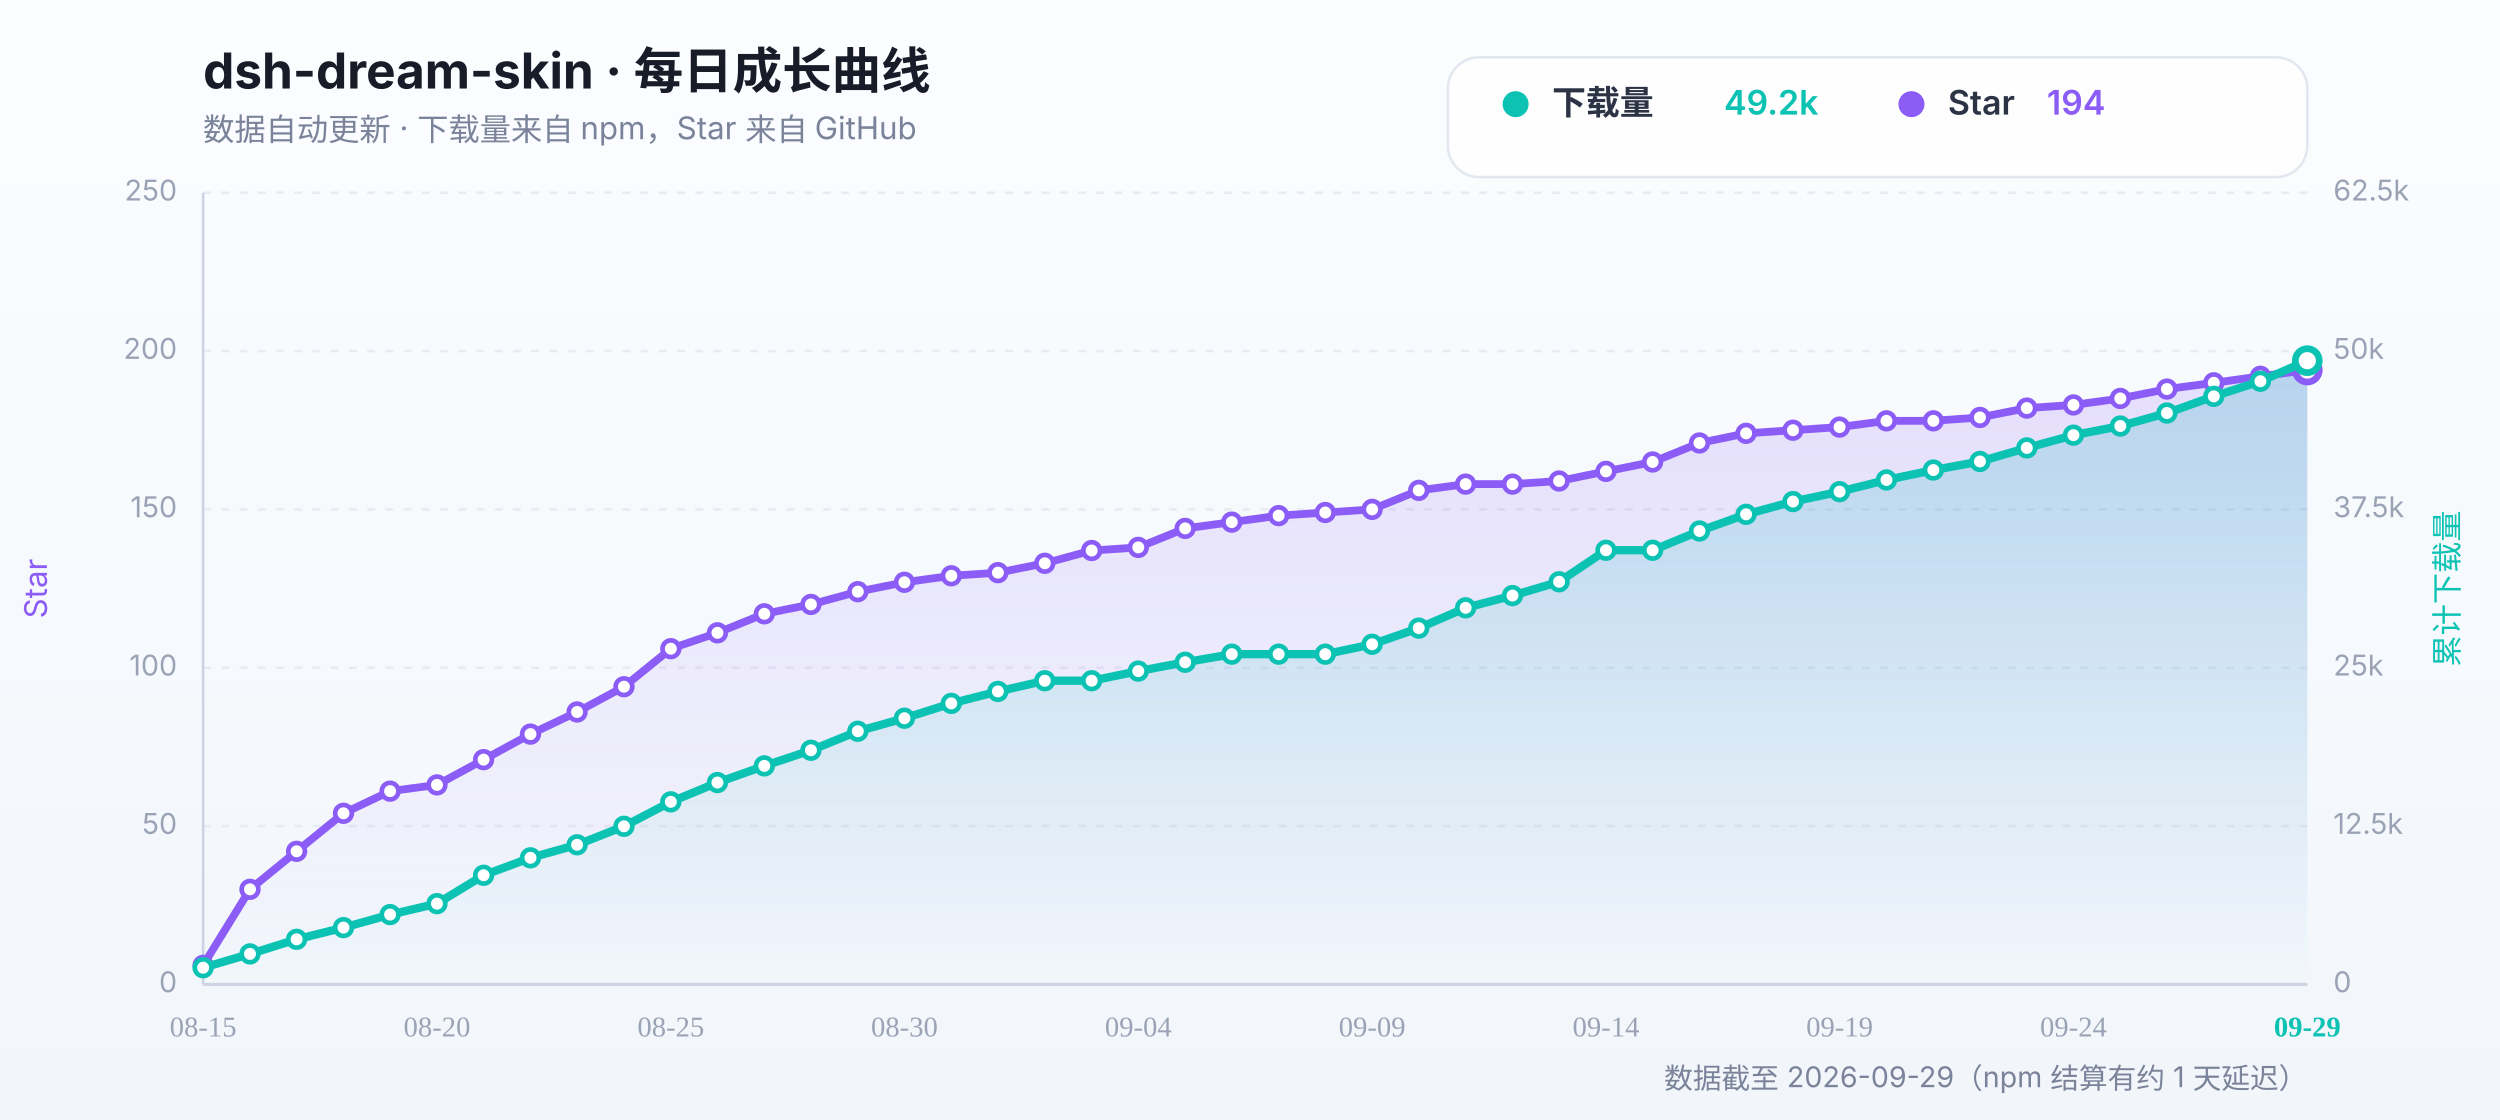
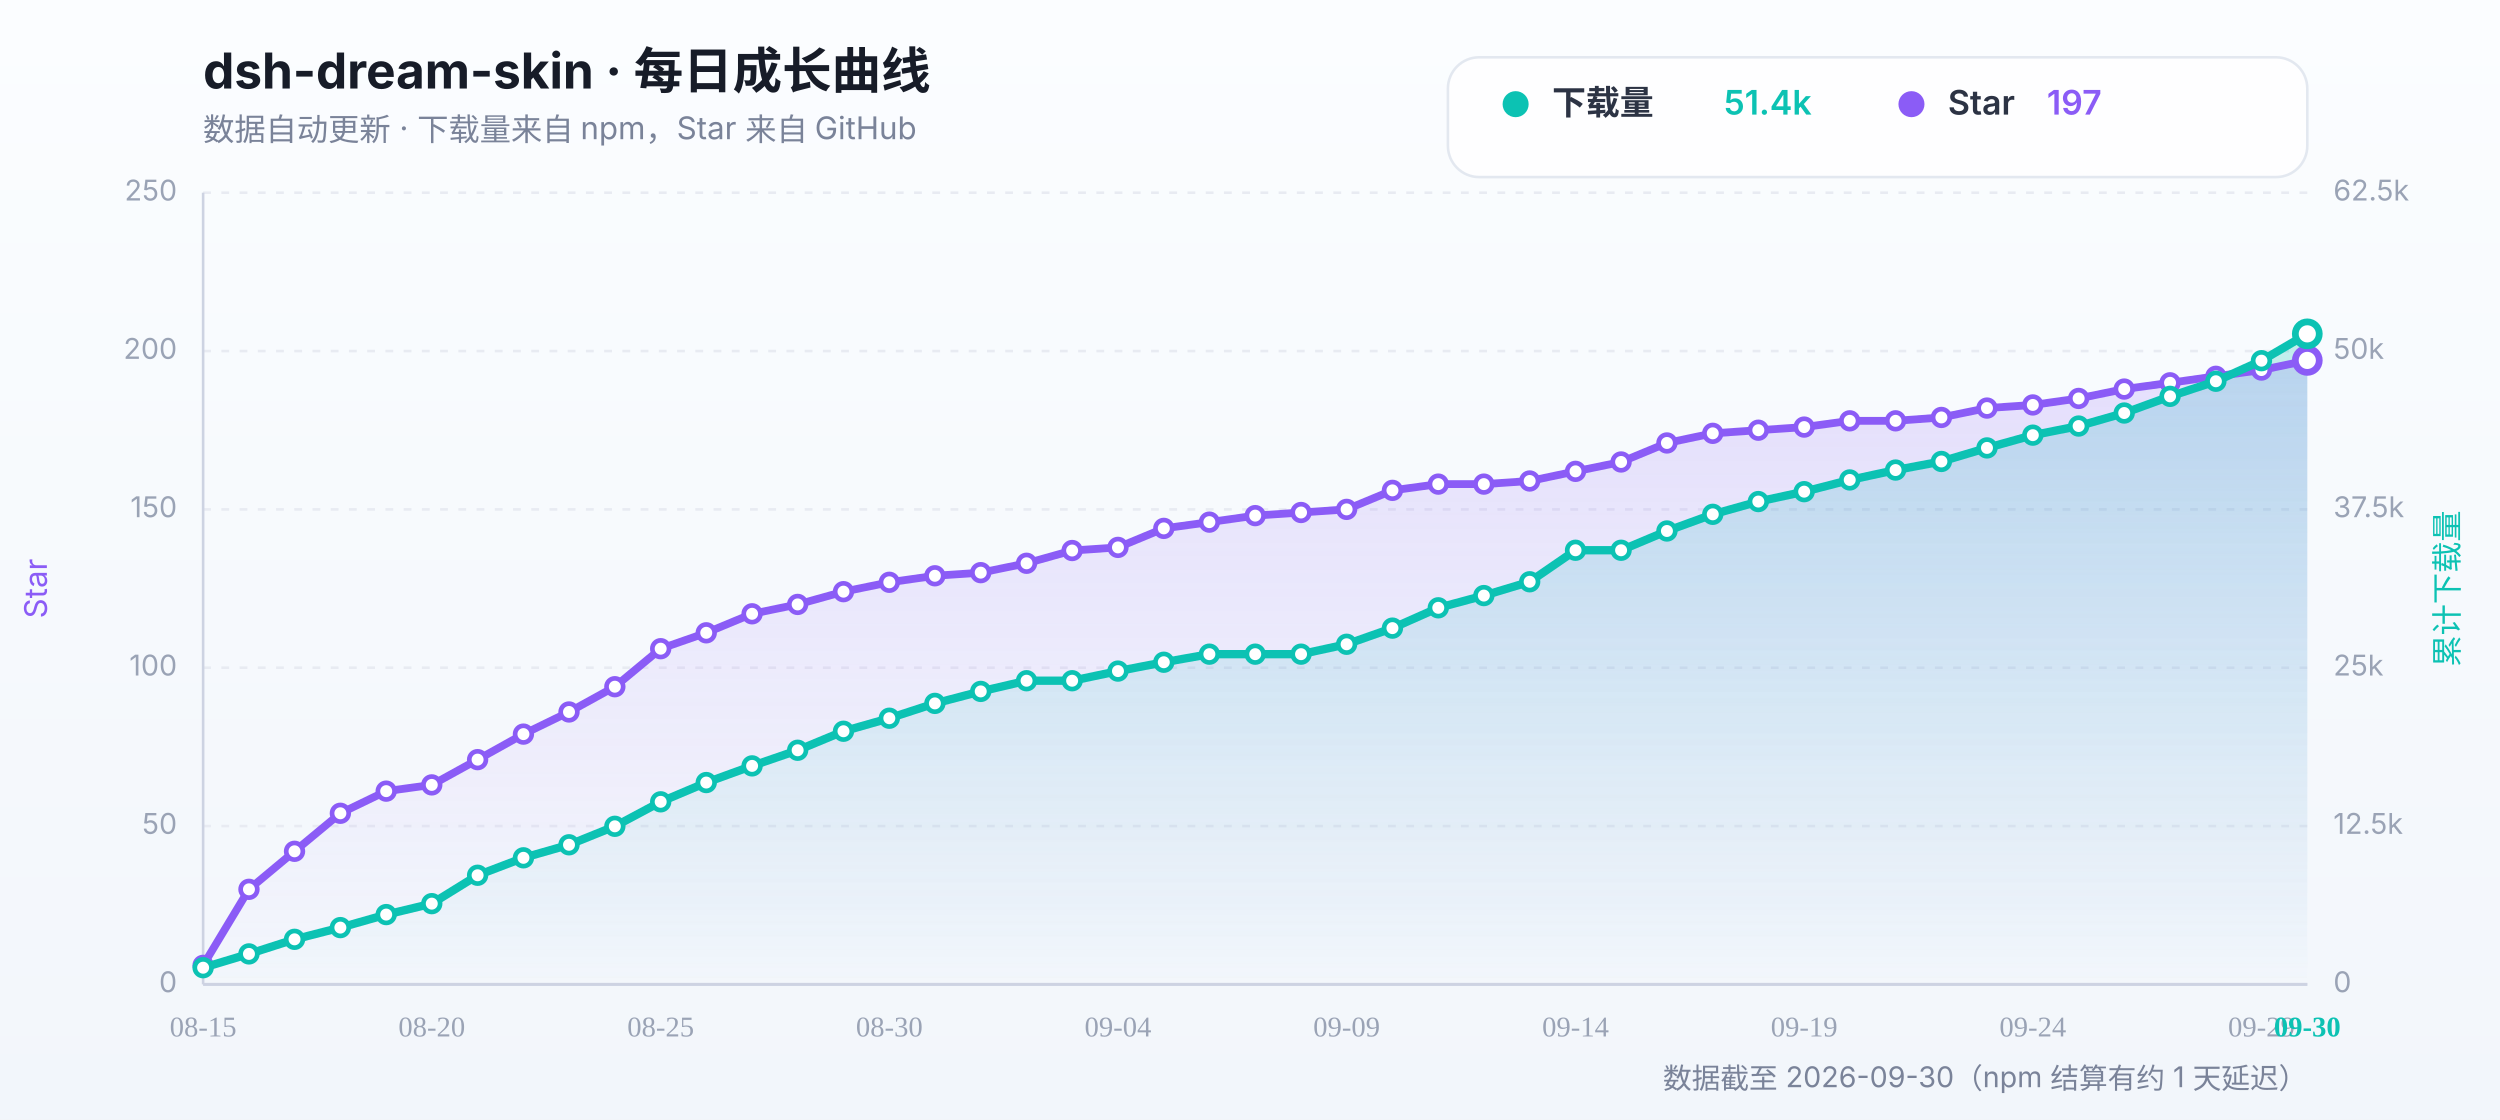
<svg xmlns="http://www.w3.org/2000/svg" width="960" height="430" viewBox="0 0 960 430" role="img" aria-label="dsh-dream-skin 每日 Star 与累计下载量双轴折线图">
  <defs>
    <linearGradient id="gradDl" x1="0" y1="0" x2="0" y2="1">
      <stop offset="0%" stop-color="#0cc2b3" stop-opacity="0.24" />
      <stop offset="100%" stop-color="#0cc2b3" stop-opacity="0" />
    </linearGradient>
    <linearGradient id="gradSt" x1="0" y1="0" x2="0" y2="1">
      <stop offset="0%" stop-color="#8b5cf6" stop-opacity="0.18" />
      <stop offset="100%" stop-color="#8b5cf6" stop-opacity="0" />
    </linearGradient>
    <linearGradient id="bgGrad" x1="0" y1="0" x2="0" y2="1">
      <stop offset="0%" stop-color="#fbfdff" />
      <stop offset="100%" stop-color="#f2f6fb" />
    </linearGradient>
  </defs>
  <rect width="960" height="430" fill="url(#bgGrad)" />
  <g font-family="system-ui,-apple-system,'Segoe UI',sans-serif">
    <text x="18" y="226" font-size="12" fill="#8b5cf6" transform="rotate(-90 18 226)" text-anchor="middle">Star</text>
    <text x="944" y="226" font-size="12" fill="#0cc2b3" transform="rotate(-90 944 226)" text-anchor="middle">累计下载量</text>
  </g>
  <text x="78" y="34" font-size="19" font-weight="700" fill="#171c28" font-family="system-ui,-apple-system,'Segoe UI',sans-serif">dsh-dream-skin · 每日成长曲线</text>
  <text x="78" y="54" font-size="12" fill="#7a8399" font-family="system-ui,-apple-system,'Segoe UI',sans-serif">数据自动更新 · 下载量来自 npm，Star 来自 GitHub</text>
  <g font-family="system-ui,-apple-system,'Segoe UI',sans-serif">
    <rect x="556" y="22" width="330" height="46" rx="12" fill="#ffffff" fill-opacity="0.72" stroke="#e3e8f0" stroke-width="1" />
    <circle cx="582" cy="40" r="5" fill="#0cc2b3" />
    <text x="596" y="44" font-size="13" font-weight="600" fill="#2c3344">下载量</text>
-     <text x="662" y="44" font-size="13" font-weight="600" fill="#0cc2b3">49.2k</text>
+     <text x="662" y="44" font-size="13" font-weight="600" fill="#0cc2b3">51.4k</text>
    <circle cx="734" cy="40" r="5" fill="#8b5cf6" />
    <text x="748" y="44" font-size="13" font-weight="600" fill="#2c3344">Star</text>
-     <text x="786" y="44" font-size="13" font-weight="600" fill="#8b5cf6">194</text>
+     <text x="786" y="44" font-size="13" font-weight="600" fill="#8b5cf6">197</text>
  </g>
  <line x1="78" y1="378.0" x2="886" y2="378.0" stroke="#d3d9e8" stroke-width="1.2" />
  <line x1="78" y1="317.2" x2="886" y2="317.2" stroke="#e8ebf2" stroke-width="1" stroke-dasharray="3 4" />
  <line x1="78" y1="256.4" x2="886" y2="256.4" stroke="#e8ebf2" stroke-width="1" stroke-dasharray="3 4" />
  <line x1="78" y1="195.6" x2="886" y2="195.6" stroke="#e8ebf2" stroke-width="1" stroke-dasharray="3 4" />
  <line x1="78" y1="134.8" x2="886" y2="134.8" stroke="#e8ebf2" stroke-width="1" stroke-dasharray="3 4" />
  <line x1="78" y1="74.0" x2="886" y2="74.0" stroke="#e8ebf2" stroke-width="1" stroke-dasharray="3 4" />
  <g font-family="system-ui,-apple-system,'Segoe UI',sans-serif">
    <text x="68" y="381.0" text-anchor="end" font-size="11" fill="#9aa3b5">0</text>
    <text x="68" y="320.2" text-anchor="end" font-size="11" fill="#9aa3b5">50</text>
    <text x="68" y="259.4" text-anchor="end" font-size="11" fill="#9aa3b5">100</text>
    <text x="68" y="198.6" text-anchor="end" font-size="11" fill="#9aa3b5">150</text>
    <text x="68" y="137.8" text-anchor="end" font-size="11" fill="#9aa3b5">200</text>
    <text x="68" y="77.0" text-anchor="end" font-size="11" fill="#9aa3b5">250</text>
    <text x="896" y="381.0" text-anchor="start" font-size="11" fill="#9aa3b5">0</text>
    <text x="896" y="320.2" text-anchor="start" font-size="11" fill="#9aa3b5">12.5k</text>
    <text x="896" y="259.4" text-anchor="start" font-size="11" fill="#9aa3b5">25k</text>
    <text x="896" y="198.6" text-anchor="start" font-size="11" fill="#9aa3b5">37.5k</text>
    <text x="896" y="137.8" text-anchor="start" font-size="11" fill="#9aa3b5">50k</text>
    <text x="896" y="77.0" text-anchor="start" font-size="11" fill="#9aa3b5">62.5k</text>
  </g>
  <line x1="78" y1="74" x2="78" y2="378" stroke="#cdd3e2" stroke-width="1" />
  <line x1="78" y1="378" x2="886" y2="378" stroke="#cdd3e2" stroke-width="1" />
-   <path d="M 78.0 378.0 L 78.0 371.6 L 96.0 366.3 L 113.9 360.7 L 131.9 356.2 L 149.8 351.2 L 167.8 347.0 L 185.7 336.1 L 203.7 329.4 L 221.6 324.4 L 239.6 317.3 L 257.6 307.9 L 275.5 300.5 L 293.5 294.1 L 311.4 288.1 L 329.4 280.8 L 347.3 275.8 L 365.3 270.1 L 383.2 265.5 L 401.2 261.4 L 419.2 261.4 L 437.1 257.7 L 455.1 254.3 L 473.0 251.2 L 491.0 251.2 L 508.9 251.2 L 526.9 247.4 L 544.8 241.2 L 562.8 233.4 L 580.8 228.7 L 598.7 223.4 L 616.7 211.3 L 634.6 211.3 L 652.6 203.9 L 670.5 197.5 L 688.5 192.6 L 706.4 188.8 L 724.4 184.3 L 742.4 180.5 L 760.3 177.2 L 778.3 172.0 L 796.2 167.1 L 814.2 163.6 L 832.1 158.6 L 850.1 152.2 L 868.0 146.4 L 886.0 138.5 L 886.0 378.0 Z" fill="url(#gradDl)" stroke="none" />
-   <path d="M 78.0 378.0 L 78.0 370.7 L 96.0 341.5 L 113.9 326.9 L 131.9 312.3 L 149.8 303.8 L 167.8 301.4 L 185.7 291.7 L 203.7 281.9 L 221.6 273.4 L 239.6 263.7 L 257.6 249.1 L 275.5 243.0 L 293.5 235.7 L 311.4 232.1 L 329.4 227.2 L 347.3 223.6 L 365.3 221.1 L 383.2 219.9 L 401.2 216.3 L 419.2 211.4 L 437.1 210.2 L 455.1 202.9 L 473.0 200.5 L 491.0 198.0 L 508.9 196.8 L 526.9 195.6 L 544.8 188.3 L 562.8 185.9 L 580.8 185.9 L 598.7 184.7 L 616.7 181.0 L 634.6 177.4 L 652.6 170.1 L 670.5 166.4 L 688.5 165.2 L 706.4 164.0 L 724.4 161.6 L 742.4 161.6 L 760.3 160.3 L 778.3 156.7 L 796.2 155.5 L 814.2 153.0 L 832.1 149.4 L 850.1 147.0 L 868.0 144.5 L 886.0 142.1 L 886.0 378.0 Z" fill="url(#gradSt)" stroke="none" />
-   <polyline points="78.0,370.7 96.0,341.5 113.9,326.9 131.9,312.3 149.8,303.8 167.8,301.4 185.7,291.7 203.7,281.9 221.6,273.4 239.6,263.7 257.6,249.1 275.5,243.0 293.5,235.7 311.4,232.1 329.4,227.2 347.3,223.6 365.3,221.1 383.2,219.9 401.2,216.3 419.2,211.4 437.1,210.2 455.1,202.9 473.0,200.5 491.0,198.0 508.9,196.8 526.9,195.6 544.8,188.3 562.8,185.9 580.8,185.9 598.7,184.7 616.7,181.0 634.6,177.4 652.6,170.1 670.5,166.4 688.5,165.2 706.4,164.0 724.4,161.6 742.4,161.6 760.3,160.3 778.3,156.7 796.2,155.5 814.2,153.0 832.1,149.4 850.1,147.0 868.0,144.5 886.0,142.1" fill="none" stroke="#8b5cf6" stroke-width="3" stroke-linecap="round" stroke-linejoin="round" />
+   <path d="M 78.0 378.0 L 78.0 371.6 L 95.6 366.3 L 113.1 360.7 L 130.7 356.2 L 148.3 351.2 L 165.8 347.0 L 183.4 336.1 L 201.0 329.4 L 218.5 324.4 L 236.1 317.3 L 253.7 307.9 L 271.2 300.5 L 288.8 294.1 L 306.3 288.1 L 323.9 280.8 L 341.5 275.8 L 359.0 270.1 L 376.6 265.5 L 394.2 261.4 L 411.7 261.4 L 429.3 257.7 L 446.9 254.3 L 464.4 251.2 L 482.0 251.2 L 499.6 251.2 L 517.1 247.4 L 534.7 241.2 L 552.3 233.4 L 569.8 228.7 L 587.4 223.4 L 605.0 211.3 L 622.5 211.3 L 640.1 203.9 L 657.7 197.5 L 675.2 192.6 L 692.8 188.8 L 710.3 184.3 L 727.9 180.5 L 745.5 177.2 L 763.0 172.0 L 780.6 167.1 L 798.2 163.6 L 815.7 158.6 L 833.3 152.2 L 850.9 146.4 L 868.4 138.5 L 886.0 128.2 L 886.0 378.0 Z" fill="url(#gradDl)" stroke="none" />
+   <path d="M 78.0 378.0 L 78.0 370.7 L 95.6 341.5 L 113.1 326.9 L 130.7 312.3 L 148.3 303.8 L 165.8 301.4 L 183.4 291.7 L 201.0 281.9 L 218.5 273.4 L 236.1 263.7 L 253.7 249.1 L 271.2 243.0 L 288.8 235.7 L 306.3 232.1 L 323.9 227.2 L 341.5 223.6 L 359.0 221.1 L 376.6 219.9 L 394.2 216.3 L 411.7 211.4 L 429.3 210.2 L 446.9 202.9 L 464.4 200.5 L 482.0 198.0 L 499.6 196.8 L 517.1 195.6 L 534.7 188.3 L 552.3 185.9 L 569.8 185.9 L 587.4 184.7 L 605.0 181.0 L 622.5 177.4 L 640.1 170.1 L 657.7 166.4 L 675.2 165.2 L 692.8 164.0 L 710.3 161.6 L 727.9 161.6 L 745.5 160.3 L 763.0 156.7 L 780.6 155.5 L 798.2 153.0 L 815.7 149.4 L 833.3 147.0 L 850.9 144.5 L 868.4 142.1 L 886.0 138.4 L 886.0 378.0 Z" fill="url(#gradSt)" stroke="none" />
+   <polyline points="78.0,370.7 95.6,341.5 113.1,326.9 130.7,312.3 148.3,303.8 165.8,301.4 183.4,291.7 201.0,281.9 218.5,273.4 236.1,263.7 253.7,249.1 271.2,243.0 288.8,235.7 306.3,232.1 323.9,227.2 341.5,223.6 359.0,221.1 376.6,219.9 394.2,216.3 411.7,211.4 429.3,210.2 446.9,202.9 464.4,200.5 482.0,198.0 499.6,196.8 517.1,195.6 534.7,188.3 552.3,185.9 569.8,185.9 587.4,184.7 605.0,181.0 622.5,177.4 640.1,170.1 657.7,166.4 675.2,165.2 692.8,164.0 710.3,161.6 727.9,161.6 745.5,160.3 763.0,156.7 780.6,155.5 798.2,153.0 815.7,149.4 833.3,147.0 850.9,144.5 868.4,142.1 886.0,138.4" fill="none" stroke="#8b5cf6" stroke-width="3" stroke-linecap="round" stroke-linejoin="round" />
  <circle cx="78.0" cy="370.7" r="3.2" fill="#ffffff" stroke="#8b5cf6" stroke-width="1.8" />
-   <circle cx="96.0" cy="341.5" r="3.2" fill="#ffffff" stroke="#8b5cf6" stroke-width="1.8" />
-   <circle cx="113.9" cy="326.9" r="3.2" fill="#ffffff" stroke="#8b5cf6" stroke-width="1.8" />
-   <circle cx="131.9" cy="312.3" r="3.2" fill="#ffffff" stroke="#8b5cf6" stroke-width="1.8" />
-   <circle cx="149.8" cy="303.8" r="3.2" fill="#ffffff" stroke="#8b5cf6" stroke-width="1.8" />
-   <circle cx="167.8" cy="301.4" r="3.2" fill="#ffffff" stroke="#8b5cf6" stroke-width="1.8" />
-   <circle cx="185.7" cy="291.7" r="3.2" fill="#ffffff" stroke="#8b5cf6" stroke-width="1.8" />
-   <circle cx="203.7" cy="281.9" r="3.2" fill="#ffffff" stroke="#8b5cf6" stroke-width="1.8" />
-   <circle cx="221.6" cy="273.4" r="3.2" fill="#ffffff" stroke="#8b5cf6" stroke-width="1.8" />
-   <circle cx="239.6" cy="263.7" r="3.2" fill="#ffffff" stroke="#8b5cf6" stroke-width="1.8" />
-   <circle cx="257.6" cy="249.1" r="3.2" fill="#ffffff" stroke="#8b5cf6" stroke-width="1.8" />
-   <circle cx="275.5" cy="243.0" r="3.2" fill="#ffffff" stroke="#8b5cf6" stroke-width="1.8" />
-   <circle cx="293.5" cy="235.7" r="3.2" fill="#ffffff" stroke="#8b5cf6" stroke-width="1.8" />
-   <circle cx="311.4" cy="232.1" r="3.2" fill="#ffffff" stroke="#8b5cf6" stroke-width="1.8" />
-   <circle cx="329.4" cy="227.2" r="3.2" fill="#ffffff" stroke="#8b5cf6" stroke-width="1.8" />
-   <circle cx="347.3" cy="223.6" r="3.2" fill="#ffffff" stroke="#8b5cf6" stroke-width="1.8" />
-   <circle cx="365.3" cy="221.1" r="3.2" fill="#ffffff" stroke="#8b5cf6" stroke-width="1.8" />
-   <circle cx="383.2" cy="219.9" r="3.2" fill="#ffffff" stroke="#8b5cf6" stroke-width="1.8" />
-   <circle cx="401.2" cy="216.3" r="3.2" fill="#ffffff" stroke="#8b5cf6" stroke-width="1.8" />
-   <circle cx="419.2" cy="211.4" r="3.2" fill="#ffffff" stroke="#8b5cf6" stroke-width="1.8" />
-   <circle cx="437.1" cy="210.2" r="3.2" fill="#ffffff" stroke="#8b5cf6" stroke-width="1.8" />
-   <circle cx="455.1" cy="202.9" r="3.2" fill="#ffffff" stroke="#8b5cf6" stroke-width="1.8" />
-   <circle cx="473.0" cy="200.5" r="3.2" fill="#ffffff" stroke="#8b5cf6" stroke-width="1.8" />
-   <circle cx="491.0" cy="198.0" r="3.2" fill="#ffffff" stroke="#8b5cf6" stroke-width="1.8" />
-   <circle cx="508.9" cy="196.8" r="3.2" fill="#ffffff" stroke="#8b5cf6" stroke-width="1.8" />
-   <circle cx="526.9" cy="195.6" r="3.2" fill="#ffffff" stroke="#8b5cf6" stroke-width="1.8" />
-   <circle cx="544.8" cy="188.3" r="3.2" fill="#ffffff" stroke="#8b5cf6" stroke-width="1.8" />
-   <circle cx="562.8" cy="185.9" r="3.2" fill="#ffffff" stroke="#8b5cf6" stroke-width="1.8" />
-   <circle cx="580.8" cy="185.9" r="3.2" fill="#ffffff" stroke="#8b5cf6" stroke-width="1.8" />
-   <circle cx="598.7" cy="184.7" r="3.2" fill="#ffffff" stroke="#8b5cf6" stroke-width="1.8" />
-   <circle cx="616.7" cy="181.0" r="3.2" fill="#ffffff" stroke="#8b5cf6" stroke-width="1.8" />
-   <circle cx="634.6" cy="177.4" r="3.2" fill="#ffffff" stroke="#8b5cf6" stroke-width="1.8" />
-   <circle cx="652.6" cy="170.1" r="3.2" fill="#ffffff" stroke="#8b5cf6" stroke-width="1.8" />
-   <circle cx="670.5" cy="166.4" r="3.2" fill="#ffffff" stroke="#8b5cf6" stroke-width="1.8" />
-   <circle cx="688.5" cy="165.2" r="3.2" fill="#ffffff" stroke="#8b5cf6" stroke-width="1.8" />
-   <circle cx="706.4" cy="164.0" r="3.2" fill="#ffffff" stroke="#8b5cf6" stroke-width="1.8" />
-   <circle cx="724.4" cy="161.6" r="3.2" fill="#ffffff" stroke="#8b5cf6" stroke-width="1.8" />
-   <circle cx="742.4" cy="161.6" r="3.2" fill="#ffffff" stroke="#8b5cf6" stroke-width="1.8" />
-   <circle cx="760.3" cy="160.3" r="3.2" fill="#ffffff" stroke="#8b5cf6" stroke-width="1.8" />
-   <circle cx="778.3" cy="156.7" r="3.2" fill="#ffffff" stroke="#8b5cf6" stroke-width="1.8" />
-   <circle cx="796.2" cy="155.5" r="3.2" fill="#ffffff" stroke="#8b5cf6" stroke-width="1.8" />
-   <circle cx="814.2" cy="153.0" r="3.2" fill="#ffffff" stroke="#8b5cf6" stroke-width="1.8" />
-   <circle cx="832.1" cy="149.4" r="3.2" fill="#ffffff" stroke="#8b5cf6" stroke-width="1.8" />
-   <circle cx="850.1" cy="147.0" r="3.2" fill="#ffffff" stroke="#8b5cf6" stroke-width="1.8" />
-   <circle cx="868.0" cy="144.5" r="3.2" fill="#ffffff" stroke="#8b5cf6" stroke-width="1.8" />
-   <circle cx="886.0" cy="142.1" r="4.6" fill="#ffffff" stroke="#8b5cf6" stroke-width="2.6" />
-   <polyline points="78.0,371.6 96.0,366.3 113.9,360.7 131.9,356.2 149.8,351.2 167.8,347.0 185.7,336.1 203.7,329.4 221.6,324.4 239.6,317.3 257.6,307.9 275.5,300.5 293.5,294.1 311.4,288.1 329.4,280.8 347.3,275.8 365.3,270.1 383.2,265.5 401.2,261.4 419.2,261.4 437.1,257.7 455.1,254.3 473.0,251.2 491.0,251.2 508.9,251.2 526.9,247.4 544.8,241.2 562.8,233.4 580.8,228.7 598.7,223.4 616.7,211.3 634.6,211.3 652.6,203.9 670.5,197.5 688.5,192.6 706.4,188.8 724.4,184.3 742.4,180.5 760.3,177.2 778.3,172.0 796.2,167.1 814.2,163.6 832.1,158.6 850.1,152.2 868.0,146.4 886.0,138.5" fill="none" stroke="#0cc2b3" stroke-width="3.2" stroke-linecap="round" stroke-linejoin="round" />
+   <circle cx="95.6" cy="341.5" r="3.2" fill="#ffffff" stroke="#8b5cf6" stroke-width="1.8" />
+   <circle cx="113.1" cy="326.9" r="3.2" fill="#ffffff" stroke="#8b5cf6" stroke-width="1.8" />
+   <circle cx="130.7" cy="312.3" r="3.2" fill="#ffffff" stroke="#8b5cf6" stroke-width="1.8" />
+   <circle cx="148.3" cy="303.8" r="3.2" fill="#ffffff" stroke="#8b5cf6" stroke-width="1.8" />
+   <circle cx="165.8" cy="301.4" r="3.2" fill="#ffffff" stroke="#8b5cf6" stroke-width="1.8" />
+   <circle cx="183.4" cy="291.7" r="3.2" fill="#ffffff" stroke="#8b5cf6" stroke-width="1.8" />
+   <circle cx="201.0" cy="281.9" r="3.2" fill="#ffffff" stroke="#8b5cf6" stroke-width="1.8" />
+   <circle cx="218.5" cy="273.4" r="3.2" fill="#ffffff" stroke="#8b5cf6" stroke-width="1.8" />
+   <circle cx="236.1" cy="263.7" r="3.2" fill="#ffffff" stroke="#8b5cf6" stroke-width="1.8" />
+   <circle cx="253.7" cy="249.1" r="3.2" fill="#ffffff" stroke="#8b5cf6" stroke-width="1.8" />
+   <circle cx="271.2" cy="243.0" r="3.2" fill="#ffffff" stroke="#8b5cf6" stroke-width="1.8" />
+   <circle cx="288.8" cy="235.7" r="3.2" fill="#ffffff" stroke="#8b5cf6" stroke-width="1.8" />
+   <circle cx="306.3" cy="232.1" r="3.2" fill="#ffffff" stroke="#8b5cf6" stroke-width="1.8" />
+   <circle cx="323.9" cy="227.2" r="3.2" fill="#ffffff" stroke="#8b5cf6" stroke-width="1.8" />
+   <circle cx="341.5" cy="223.6" r="3.2" fill="#ffffff" stroke="#8b5cf6" stroke-width="1.8" />
+   <circle cx="359.0" cy="221.1" r="3.2" fill="#ffffff" stroke="#8b5cf6" stroke-width="1.8" />
+   <circle cx="376.6" cy="219.9" r="3.2" fill="#ffffff" stroke="#8b5cf6" stroke-width="1.8" />
+   <circle cx="394.2" cy="216.3" r="3.2" fill="#ffffff" stroke="#8b5cf6" stroke-width="1.8" />
+   <circle cx="411.7" cy="211.4" r="3.2" fill="#ffffff" stroke="#8b5cf6" stroke-width="1.8" />
+   <circle cx="429.3" cy="210.2" r="3.2" fill="#ffffff" stroke="#8b5cf6" stroke-width="1.8" />
+   <circle cx="446.9" cy="202.9" r="3.2" fill="#ffffff" stroke="#8b5cf6" stroke-width="1.8" />
+   <circle cx="464.4" cy="200.5" r="3.2" fill="#ffffff" stroke="#8b5cf6" stroke-width="1.8" />
+   <circle cx="482.0" cy="198.0" r="3.2" fill="#ffffff" stroke="#8b5cf6" stroke-width="1.8" />
+   <circle cx="499.6" cy="196.8" r="3.2" fill="#ffffff" stroke="#8b5cf6" stroke-width="1.8" />
+   <circle cx="517.1" cy="195.6" r="3.2" fill="#ffffff" stroke="#8b5cf6" stroke-width="1.8" />
+   <circle cx="534.7" cy="188.3" r="3.2" fill="#ffffff" stroke="#8b5cf6" stroke-width="1.8" />
+   <circle cx="552.3" cy="185.9" r="3.2" fill="#ffffff" stroke="#8b5cf6" stroke-width="1.8" />
+   <circle cx="569.8" cy="185.9" r="3.2" fill="#ffffff" stroke="#8b5cf6" stroke-width="1.8" />
+   <circle cx="587.4" cy="184.7" r="3.2" fill="#ffffff" stroke="#8b5cf6" stroke-width="1.8" />
+   <circle cx="605.0" cy="181.0" r="3.2" fill="#ffffff" stroke="#8b5cf6" stroke-width="1.8" />
+   <circle cx="622.5" cy="177.4" r="3.2" fill="#ffffff" stroke="#8b5cf6" stroke-width="1.8" />
+   <circle cx="640.1" cy="170.1" r="3.2" fill="#ffffff" stroke="#8b5cf6" stroke-width="1.8" />
+   <circle cx="657.7" cy="166.4" r="3.2" fill="#ffffff" stroke="#8b5cf6" stroke-width="1.8" />
+   <circle cx="675.2" cy="165.2" r="3.2" fill="#ffffff" stroke="#8b5cf6" stroke-width="1.8" />
+   <circle cx="692.8" cy="164.0" r="3.2" fill="#ffffff" stroke="#8b5cf6" stroke-width="1.8" />
+   <circle cx="710.3" cy="161.6" r="3.2" fill="#ffffff" stroke="#8b5cf6" stroke-width="1.8" />
+   <circle cx="727.9" cy="161.6" r="3.2" fill="#ffffff" stroke="#8b5cf6" stroke-width="1.8" />
+   <circle cx="745.5" cy="160.3" r="3.2" fill="#ffffff" stroke="#8b5cf6" stroke-width="1.8" />
+   <circle cx="763.0" cy="156.7" r="3.2" fill="#ffffff" stroke="#8b5cf6" stroke-width="1.8" />
+   <circle cx="780.6" cy="155.5" r="3.2" fill="#ffffff" stroke="#8b5cf6" stroke-width="1.8" />
+   <circle cx="798.2" cy="153.0" r="3.2" fill="#ffffff" stroke="#8b5cf6" stroke-width="1.8" />
+   <circle cx="815.7" cy="149.4" r="3.2" fill="#ffffff" stroke="#8b5cf6" stroke-width="1.8" />
+   <circle cx="833.3" cy="147.0" r="3.2" fill="#ffffff" stroke="#8b5cf6" stroke-width="1.8" />
+   <circle cx="850.9" cy="144.5" r="3.2" fill="#ffffff" stroke="#8b5cf6" stroke-width="1.8" />
+   <circle cx="868.4" cy="142.1" r="3.2" fill="#ffffff" stroke="#8b5cf6" stroke-width="1.8" />
+   <circle cx="886.0" cy="138.4" r="4.6" fill="#ffffff" stroke="#8b5cf6" stroke-width="2.6" />
+   <polyline points="78.0,371.6 95.6,366.3 113.1,360.7 130.7,356.2 148.3,351.2 165.8,347.0 183.4,336.1 201.0,329.4 218.5,324.4 236.1,317.3 253.7,307.9 271.2,300.5 288.8,294.1 306.3,288.1 323.9,280.8 341.5,275.8 359.0,270.1 376.6,265.5 394.2,261.4 411.7,261.4 429.3,257.7 446.9,254.3 464.4,251.2 482.0,251.2 499.6,251.2 517.1,247.4 534.7,241.2 552.3,233.4 569.8,228.7 587.4,223.4 605.0,211.3 622.5,211.3 640.1,203.9 657.7,197.5 675.2,192.6 692.8,188.8 710.3,184.3 727.9,180.5 745.5,177.2 763.0,172.0 780.6,167.1 798.2,163.6 815.7,158.6 833.3,152.2 850.9,146.4 868.4,138.5 886.0,128.2" fill="none" stroke="#0cc2b3" stroke-width="3.2" stroke-linecap="round" stroke-linejoin="round" />
  <circle cx="78.0" cy="371.6" r="3.2" fill="#ffffff" stroke="#0cc2b3" stroke-width="1.8" />
-   <circle cx="96.0" cy="366.3" r="3.2" fill="#ffffff" stroke="#0cc2b3" stroke-width="1.8" />
-   <circle cx="113.9" cy="360.7" r="3.2" fill="#ffffff" stroke="#0cc2b3" stroke-width="1.8" />
-   <circle cx="131.9" cy="356.2" r="3.2" fill="#ffffff" stroke="#0cc2b3" stroke-width="1.8" />
-   <circle cx="149.8" cy="351.2" r="3.2" fill="#ffffff" stroke="#0cc2b3" stroke-width="1.8" />
-   <circle cx="167.8" cy="347.0" r="3.2" fill="#ffffff" stroke="#0cc2b3" stroke-width="1.8" />
-   <circle cx="185.7" cy="336.1" r="3.2" fill="#ffffff" stroke="#0cc2b3" stroke-width="1.8" />
-   <circle cx="203.7" cy="329.4" r="3.2" fill="#ffffff" stroke="#0cc2b3" stroke-width="1.8" />
-   <circle cx="221.6" cy="324.4" r="3.2" fill="#ffffff" stroke="#0cc2b3" stroke-width="1.8" />
-   <circle cx="239.6" cy="317.3" r="3.2" fill="#ffffff" stroke="#0cc2b3" stroke-width="1.8" />
-   <circle cx="257.6" cy="307.9" r="3.2" fill="#ffffff" stroke="#0cc2b3" stroke-width="1.8" />
-   <circle cx="275.5" cy="300.5" r="3.2" fill="#ffffff" stroke="#0cc2b3" stroke-width="1.8" />
-   <circle cx="293.5" cy="294.1" r="3.2" fill="#ffffff" stroke="#0cc2b3" stroke-width="1.8" />
-   <circle cx="311.4" cy="288.1" r="3.2" fill="#ffffff" stroke="#0cc2b3" stroke-width="1.8" />
-   <circle cx="329.4" cy="280.8" r="3.2" fill="#ffffff" stroke="#0cc2b3" stroke-width="1.8" />
-   <circle cx="347.3" cy="275.8" r="3.2" fill="#ffffff" stroke="#0cc2b3" stroke-width="1.8" />
-   <circle cx="365.3" cy="270.1" r="3.2" fill="#ffffff" stroke="#0cc2b3" stroke-width="1.8" />
-   <circle cx="383.2" cy="265.5" r="3.2" fill="#ffffff" stroke="#0cc2b3" stroke-width="1.8" />
-   <circle cx="401.2" cy="261.4" r="3.2" fill="#ffffff" stroke="#0cc2b3" stroke-width="1.8" />
-   <circle cx="419.2" cy="261.4" r="3.2" fill="#ffffff" stroke="#0cc2b3" stroke-width="1.8" />
-   <circle cx="437.1" cy="257.7" r="3.2" fill="#ffffff" stroke="#0cc2b3" stroke-width="1.8" />
-   <circle cx="455.1" cy="254.3" r="3.2" fill="#ffffff" stroke="#0cc2b3" stroke-width="1.8" />
-   <circle cx="473.0" cy="251.2" r="3.2" fill="#ffffff" stroke="#0cc2b3" stroke-width="1.8" />
-   <circle cx="491.0" cy="251.2" r="3.2" fill="#ffffff" stroke="#0cc2b3" stroke-width="1.8" />
-   <circle cx="508.9" cy="251.2" r="3.2" fill="#ffffff" stroke="#0cc2b3" stroke-width="1.8" />
-   <circle cx="526.9" cy="247.4" r="3.2" fill="#ffffff" stroke="#0cc2b3" stroke-width="1.8" />
-   <circle cx="544.8" cy="241.2" r="3.2" fill="#ffffff" stroke="#0cc2b3" stroke-width="1.8" />
-   <circle cx="562.8" cy="233.4" r="3.2" fill="#ffffff" stroke="#0cc2b3" stroke-width="1.8" />
-   <circle cx="580.8" cy="228.7" r="3.2" fill="#ffffff" stroke="#0cc2b3" stroke-width="1.8" />
-   <circle cx="598.7" cy="223.4" r="3.2" fill="#ffffff" stroke="#0cc2b3" stroke-width="1.8" />
-   <circle cx="616.7" cy="211.3" r="3.2" fill="#ffffff" stroke="#0cc2b3" stroke-width="1.8" />
-   <circle cx="634.6" cy="211.3" r="3.2" fill="#ffffff" stroke="#0cc2b3" stroke-width="1.8" />
-   <circle cx="652.6" cy="203.9" r="3.2" fill="#ffffff" stroke="#0cc2b3" stroke-width="1.8" />
-   <circle cx="670.5" cy="197.5" r="3.2" fill="#ffffff" stroke="#0cc2b3" stroke-width="1.8" />
-   <circle cx="688.5" cy="192.6" r="3.2" fill="#ffffff" stroke="#0cc2b3" stroke-width="1.8" />
-   <circle cx="706.4" cy="188.8" r="3.2" fill="#ffffff" stroke="#0cc2b3" stroke-width="1.8" />
-   <circle cx="724.4" cy="184.3" r="3.2" fill="#ffffff" stroke="#0cc2b3" stroke-width="1.8" />
-   <circle cx="742.4" cy="180.5" r="3.2" fill="#ffffff" stroke="#0cc2b3" stroke-width="1.8" />
-   <circle cx="760.3" cy="177.2" r="3.2" fill="#ffffff" stroke="#0cc2b3" stroke-width="1.8" />
-   <circle cx="778.3" cy="172.0" r="3.2" fill="#ffffff" stroke="#0cc2b3" stroke-width="1.8" />
-   <circle cx="796.2" cy="167.1" r="3.2" fill="#ffffff" stroke="#0cc2b3" stroke-width="1.8" />
-   <circle cx="814.2" cy="163.6" r="3.2" fill="#ffffff" stroke="#0cc2b3" stroke-width="1.8" />
-   <circle cx="832.1" cy="158.6" r="3.2" fill="#ffffff" stroke="#0cc2b3" stroke-width="1.8" />
-   <circle cx="850.1" cy="152.2" r="3.2" fill="#ffffff" stroke="#0cc2b3" stroke-width="1.8" />
-   <circle cx="868.0" cy="146.4" r="3.2" fill="#ffffff" stroke="#0cc2b3" stroke-width="1.8" />
-   <circle cx="886.0" cy="138.5" r="4.6" fill="#ffffff" stroke="#0cc2b3" stroke-width="2.6" />
+   <circle cx="95.6" cy="366.3" r="3.2" fill="#ffffff" stroke="#0cc2b3" stroke-width="1.8" />
+   <circle cx="113.1" cy="360.7" r="3.2" fill="#ffffff" stroke="#0cc2b3" stroke-width="1.8" />
+   <circle cx="130.7" cy="356.2" r="3.2" fill="#ffffff" stroke="#0cc2b3" stroke-width="1.8" />
+   <circle cx="148.3" cy="351.2" r="3.2" fill="#ffffff" stroke="#0cc2b3" stroke-width="1.8" />
+   <circle cx="165.8" cy="347.0" r="3.2" fill="#ffffff" stroke="#0cc2b3" stroke-width="1.8" />
+   <circle cx="183.4" cy="336.1" r="3.2" fill="#ffffff" stroke="#0cc2b3" stroke-width="1.8" />
+   <circle cx="201.0" cy="329.4" r="3.2" fill="#ffffff" stroke="#0cc2b3" stroke-width="1.8" />
+   <circle cx="218.5" cy="324.4" r="3.2" fill="#ffffff" stroke="#0cc2b3" stroke-width="1.8" />
+   <circle cx="236.1" cy="317.3" r="3.2" fill="#ffffff" stroke="#0cc2b3" stroke-width="1.8" />
+   <circle cx="253.7" cy="307.9" r="3.2" fill="#ffffff" stroke="#0cc2b3" stroke-width="1.8" />
+   <circle cx="271.2" cy="300.5" r="3.2" fill="#ffffff" stroke="#0cc2b3" stroke-width="1.8" />
+   <circle cx="288.8" cy="294.1" r="3.2" fill="#ffffff" stroke="#0cc2b3" stroke-width="1.8" />
+   <circle cx="306.3" cy="288.1" r="3.2" fill="#ffffff" stroke="#0cc2b3" stroke-width="1.8" />
+   <circle cx="323.9" cy="280.8" r="3.2" fill="#ffffff" stroke="#0cc2b3" stroke-width="1.8" />
+   <circle cx="341.5" cy="275.8" r="3.2" fill="#ffffff" stroke="#0cc2b3" stroke-width="1.8" />
+   <circle cx="359.0" cy="270.1" r="3.2" fill="#ffffff" stroke="#0cc2b3" stroke-width="1.8" />
+   <circle cx="376.6" cy="265.5" r="3.2" fill="#ffffff" stroke="#0cc2b3" stroke-width="1.8" />
+   <circle cx="394.2" cy="261.4" r="3.2" fill="#ffffff" stroke="#0cc2b3" stroke-width="1.8" />
+   <circle cx="411.7" cy="261.4" r="3.2" fill="#ffffff" stroke="#0cc2b3" stroke-width="1.8" />
+   <circle cx="429.3" cy="257.7" r="3.2" fill="#ffffff" stroke="#0cc2b3" stroke-width="1.8" />
+   <circle cx="446.9" cy="254.3" r="3.2" fill="#ffffff" stroke="#0cc2b3" stroke-width="1.8" />
+   <circle cx="464.4" cy="251.2" r="3.2" fill="#ffffff" stroke="#0cc2b3" stroke-width="1.8" />
+   <circle cx="482.0" cy="251.2" r="3.2" fill="#ffffff" stroke="#0cc2b3" stroke-width="1.8" />
+   <circle cx="499.6" cy="251.2" r="3.2" fill="#ffffff" stroke="#0cc2b3" stroke-width="1.8" />
+   <circle cx="517.1" cy="247.4" r="3.2" fill="#ffffff" stroke="#0cc2b3" stroke-width="1.8" />
+   <circle cx="534.7" cy="241.2" r="3.2" fill="#ffffff" stroke="#0cc2b3" stroke-width="1.8" />
+   <circle cx="552.3" cy="233.4" r="3.2" fill="#ffffff" stroke="#0cc2b3" stroke-width="1.8" />
+   <circle cx="569.8" cy="228.7" r="3.2" fill="#ffffff" stroke="#0cc2b3" stroke-width="1.8" />
+   <circle cx="587.4" cy="223.4" r="3.2" fill="#ffffff" stroke="#0cc2b3" stroke-width="1.8" />
+   <circle cx="605.0" cy="211.3" r="3.2" fill="#ffffff" stroke="#0cc2b3" stroke-width="1.8" />
+   <circle cx="622.5" cy="211.3" r="3.2" fill="#ffffff" stroke="#0cc2b3" stroke-width="1.8" />
+   <circle cx="640.1" cy="203.9" r="3.2" fill="#ffffff" stroke="#0cc2b3" stroke-width="1.8" />
+   <circle cx="657.7" cy="197.5" r="3.2" fill="#ffffff" stroke="#0cc2b3" stroke-width="1.8" />
+   <circle cx="675.2" cy="192.6" r="3.2" fill="#ffffff" stroke="#0cc2b3" stroke-width="1.8" />
+   <circle cx="692.8" cy="188.8" r="3.2" fill="#ffffff" stroke="#0cc2b3" stroke-width="1.8" />
+   <circle cx="710.3" cy="184.3" r="3.2" fill="#ffffff" stroke="#0cc2b3" stroke-width="1.8" />
+   <circle cx="727.9" cy="180.5" r="3.2" fill="#ffffff" stroke="#0cc2b3" stroke-width="1.8" />
+   <circle cx="745.5" cy="177.2" r="3.2" fill="#ffffff" stroke="#0cc2b3" stroke-width="1.8" />
+   <circle cx="763.0" cy="172.0" r="3.2" fill="#ffffff" stroke="#0cc2b3" stroke-width="1.8" />
+   <circle cx="780.6" cy="167.1" r="3.2" fill="#ffffff" stroke="#0cc2b3" stroke-width="1.8" />
+   <circle cx="798.2" cy="163.6" r="3.2" fill="#ffffff" stroke="#0cc2b3" stroke-width="1.8" />
+   <circle cx="815.7" cy="158.6" r="3.2" fill="#ffffff" stroke="#0cc2b3" stroke-width="1.8" />
+   <circle cx="833.3" cy="152.2" r="3.2" fill="#ffffff" stroke="#0cc2b3" stroke-width="1.8" />
+   <circle cx="850.9" cy="146.4" r="3.2" fill="#ffffff" stroke="#0cc2b3" stroke-width="1.8" />
+   <circle cx="868.4" cy="138.5" r="3.2" fill="#ffffff" stroke="#0cc2b3" stroke-width="1.8" />
+   <circle cx="886.0" cy="128.2" r="4.6" fill="#ffffff" stroke="#0cc2b3" stroke-width="2.6" />
  <text x="78.0" y="398" text-anchor="middle" font-size="11" fill="#9aa3b5">08-15</text>
-   <text x="167.8" y="398" text-anchor="middle" font-size="11" fill="#9aa3b5">08-20</text>
-   <text x="257.6" y="398" text-anchor="middle" font-size="11" fill="#9aa3b5">08-25</text>
-   <text x="347.3" y="398" text-anchor="middle" font-size="11" fill="#9aa3b5">08-30</text>
-   <text x="437.1" y="398" text-anchor="middle" font-size="11" fill="#9aa3b5">09-04</text>
-   <text x="526.9" y="398" text-anchor="middle" font-size="11" fill="#9aa3b5">09-09</text>
-   <text x="616.7" y="398" text-anchor="middle" font-size="11" fill="#9aa3b5">09-14</text>
-   <text x="706.4" y="398" text-anchor="middle" font-size="11" fill="#9aa3b5">09-19</text>
-   <text x="796.2" y="398" text-anchor="middle" font-size="11" fill="#9aa3b5">09-24</text>
-   <text x="886.0" y="398" text-anchor="middle" font-size="11" fill="#0cc2b3" font-weight="600">09-29</text>
-   <text x="886" y="418" text-anchor="end" font-size="11" fill="#7a8399" font-family="system-ui,-apple-system,'Segoe UI',sans-serif">数据截至 2026-09-29（npm 结算有约 1 天延迟）</text>
+   <text x="165.8" y="398" text-anchor="middle" font-size="11" fill="#9aa3b5">08-20</text>
+   <text x="253.7" y="398" text-anchor="middle" font-size="11" fill="#9aa3b5">08-25</text>
+   <text x="341.5" y="398" text-anchor="middle" font-size="11" fill="#9aa3b5">08-30</text>
+   <text x="429.3" y="398" text-anchor="middle" font-size="11" fill="#9aa3b5">09-04</text>
+   <text x="517.1" y="398" text-anchor="middle" font-size="11" fill="#9aa3b5">09-09</text>
+   <text x="605.0" y="398" text-anchor="middle" font-size="11" fill="#9aa3b5">09-14</text>
+   <text x="692.8" y="398" text-anchor="middle" font-size="11" fill="#9aa3b5">09-19</text>
+   <text x="780.6" y="398" text-anchor="middle" font-size="11" fill="#9aa3b5">09-24</text>
+   <text x="868.4" y="398" text-anchor="middle" font-size="11" fill="#9aa3b5">09-29</text>
+   <text x="886.0" y="398" text-anchor="middle" font-size="11" fill="#0cc2b3" font-weight="600">09-30</text>
+   <text x="886" y="418" text-anchor="end" font-size="11" fill="#7a8399" font-family="system-ui,-apple-system,'Segoe UI',sans-serif">数据截至 2026-09-30（npm 结算有约 1 天延迟）</text>
</svg>
